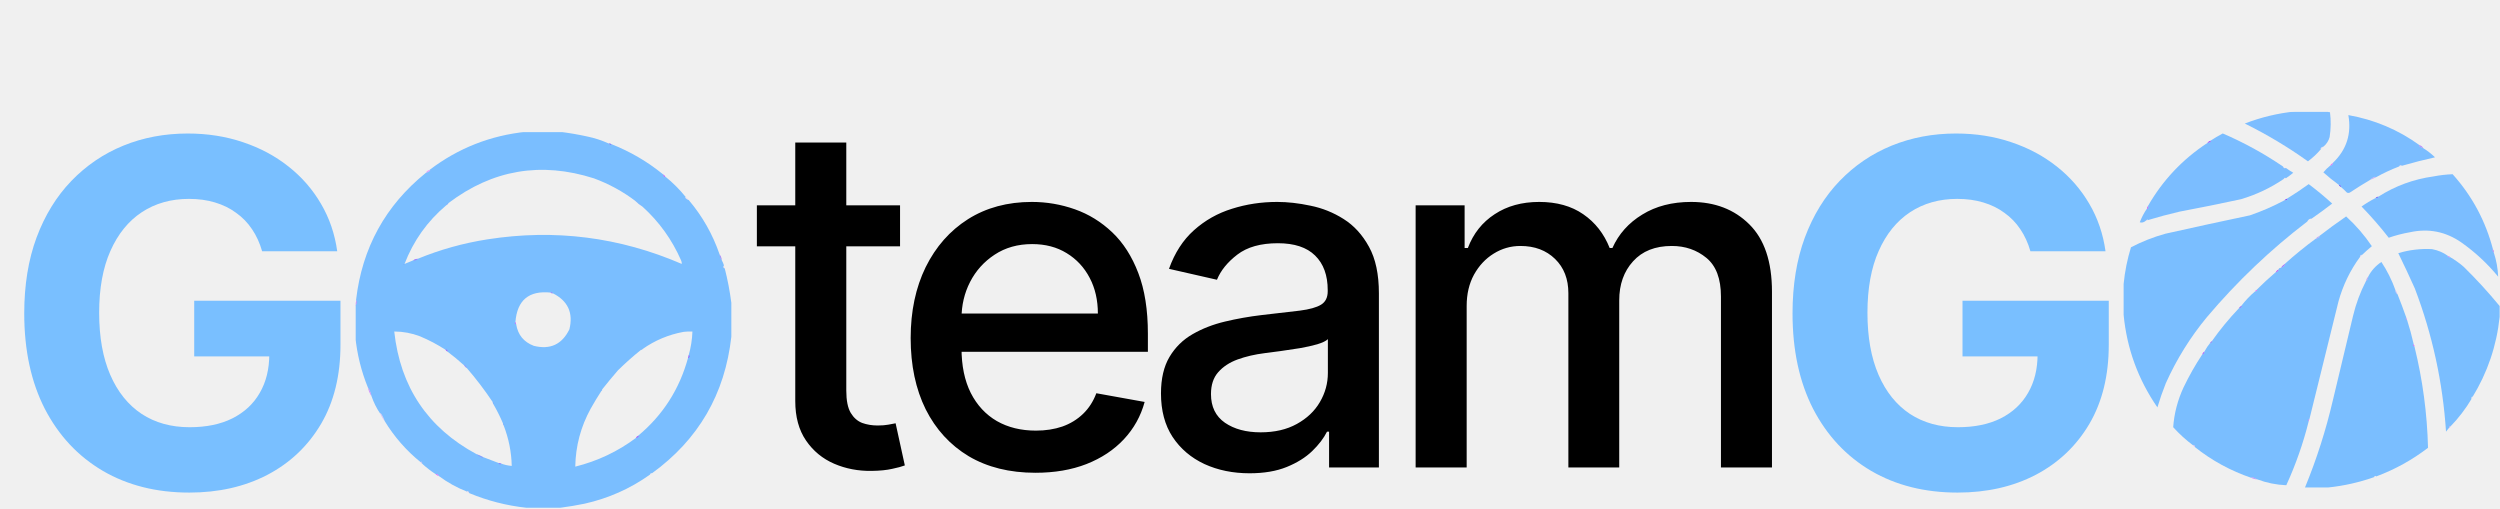
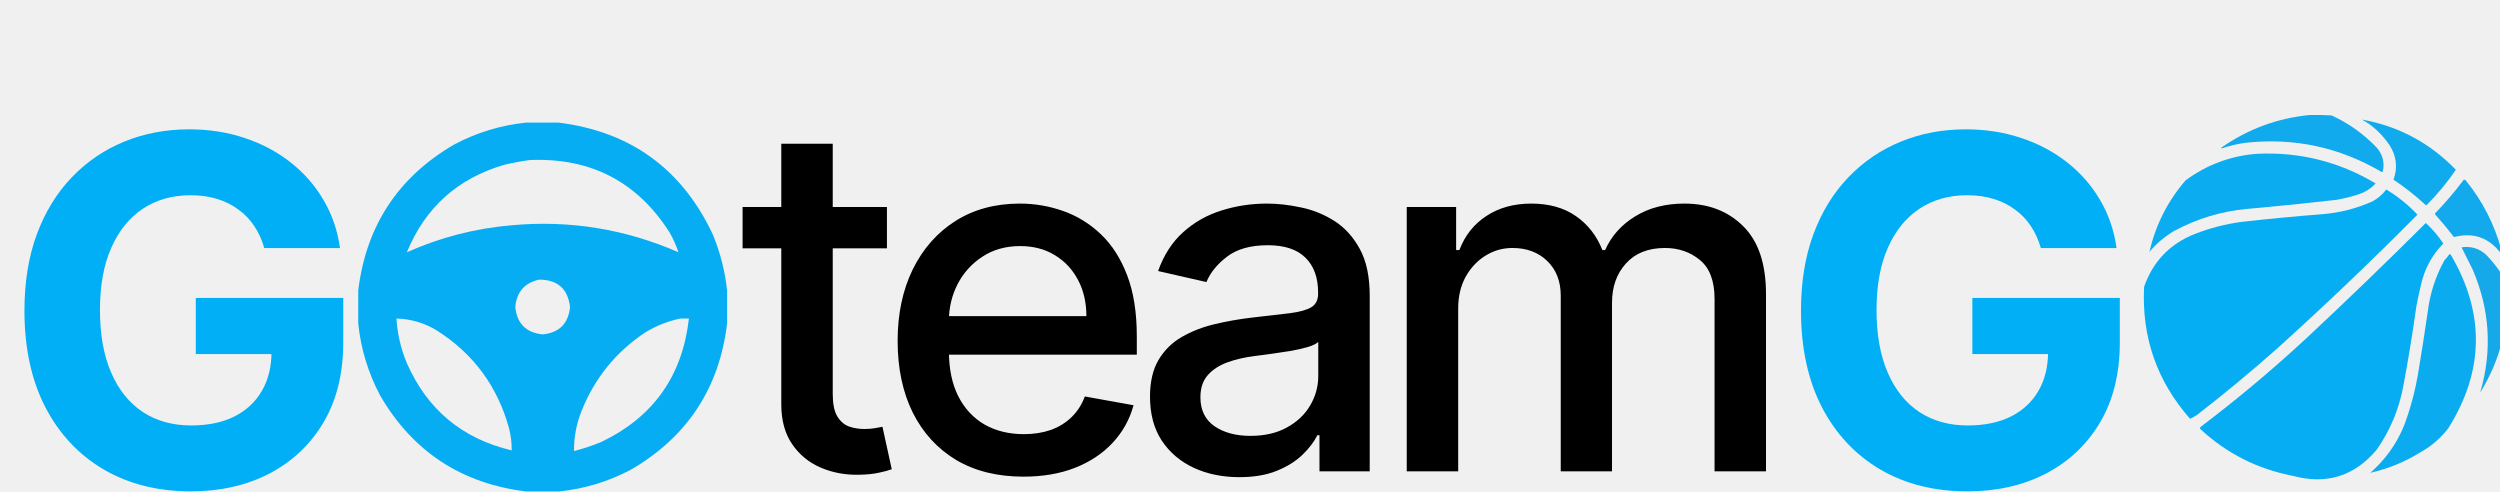
- <svg xmlns="http://www.w3.org/2000/svg" width="246" height="50" viewBox="0 0 246 50" fill="none">
-   <g clip-path="url(#clip0_327_195)">
-     <path fill-rule="evenodd" clip-rule="evenodd" d="M51.802 12.964C52.886 12.964 53.97 12.964 55.054 12.964C55.966 13.076 56.882 13.232 57.8 13.434C58.532 13.586 59.231 13.815 59.895 14.12C59.983 14.239 60.079 14.262 60.185 14.192C62.033 14.923 63.719 15.911 65.243 17.155C65.257 17.278 65.317 17.374 65.424 17.444C65.453 17.428 65.465 17.404 65.46 17.372C66.207 17.974 66.881 18.649 67.483 19.395C67.452 19.391 67.428 19.403 67.411 19.432C67.504 19.562 67.625 19.646 67.772 19.685C69.115 21.27 70.126 23.053 70.808 25.032C70.825 25.252 70.897 25.445 71.024 25.61C71.109 25.768 71.182 25.936 71.241 26.116C71.196 26.146 71.172 26.195 71.169 26.261C71.187 26.348 71.235 26.397 71.314 26.405C71.602 27.533 71.818 28.665 71.964 29.802C71.964 30.91 71.964 32.018 71.964 33.126C71.334 38.773 68.732 43.253 64.159 46.567C64.068 46.53 63.996 46.578 63.942 46.712C62.003 48.091 59.859 49.042 57.511 49.566C56.71 49.729 55.915 49.862 55.126 49.964C54.018 49.964 52.91 49.964 51.802 49.964C49.86 49.755 47.981 49.274 46.165 48.519C46.175 48.455 46.15 48.407 46.093 48.374C46.026 48.298 45.977 48.298 45.948 48.374C44.96 47.986 44.045 47.48 43.202 46.856C43.113 46.68 42.992 46.608 42.841 46.64C42.378 46.337 41.945 45.999 41.54 45.628C41.55 45.575 41.538 45.526 41.504 45.483C41.454 45.394 41.418 45.394 41.395 45.483C39.979 44.335 38.799 42.986 37.855 41.437C37.762 41.156 37.63 40.891 37.457 40.642C37.428 40.658 37.416 40.682 37.421 40.714C37.057 40.178 36.768 39.6 36.554 38.98C36.479 38.623 36.358 38.334 36.192 38.112C35.544 36.508 35.135 34.846 34.964 33.126C34.964 32.114 34.964 31.102 34.964 30.091C35.102 29.907 35.126 29.715 35.036 29.513C35.634 24.393 37.923 20.226 41.901 17.011C42.028 16.969 42.149 16.909 42.263 16.83C42.352 16.78 42.352 16.744 42.263 16.722C45.082 14.577 48.262 13.324 51.802 12.964ZM62.497 19.757C62.715 19.975 62.956 20.168 63.22 20.335C64.861 21.82 66.125 23.578 67.014 25.61C67.071 25.731 67.095 25.851 67.086 25.972C60.955 23.323 54.584 22.516 47.972 23.551C45.599 23.921 43.31 24.559 41.106 25.466C40.947 25.473 40.803 25.521 40.673 25.61C40.383 25.731 40.094 25.851 39.806 25.972C40.681 23.691 42.054 21.763 43.925 20.19C44.021 20.142 44.093 20.07 44.142 19.974C48.478 16.695 53.248 15.889 58.45 17.553C59.915 18.094 61.264 18.828 62.497 19.757ZM54.187 28.79C54.238 28.855 54.31 28.879 54.403 28.862C55.883 29.605 56.425 30.786 56.029 32.403C55.303 33.892 54.135 34.434 52.524 34.029C51.533 33.652 50.955 32.942 50.79 31.898C50.746 31.833 50.722 31.761 50.718 31.681C50.887 29.536 52.044 28.573 54.187 28.79ZM43.852 34.427C43.877 34.499 43.925 34.547 43.997 34.571C44.57 34.999 45.124 35.457 45.659 35.944C45.731 36.065 45.828 36.161 45.948 36.233C46.862 37.292 47.705 38.4 48.477 39.558C48.482 39.638 48.506 39.71 48.55 39.774C48.903 40.385 49.217 41.012 49.489 41.653C49.493 41.733 49.517 41.806 49.562 41.87C50.058 43.148 50.323 44.472 50.356 45.845C50.009 45.818 49.672 45.746 49.345 45.628C49.248 45.604 49.152 45.58 49.056 45.556C48.55 45.363 48.044 45.17 47.538 44.977C47.33 44.862 47.113 44.765 46.888 44.688C42.086 42.1 39.388 38.077 38.794 32.62C39.665 32.623 40.508 32.78 41.323 33.09C42.214 33.463 43.057 33.908 43.852 34.427ZM67.772 34.933C67.777 35.038 67.753 35.134 67.7 35.222C66.86 38.301 65.222 40.855 62.786 42.882C62.69 42.93 62.617 43.002 62.569 43.099C60.78 44.433 58.792 45.372 56.607 45.917C56.64 43.892 57.146 41.989 58.125 40.208C58.457 39.616 58.806 39.038 59.173 38.474C59.233 38.449 59.258 38.401 59.245 38.329C59.746 37.696 60.264 37.069 60.799 36.45C61.529 35.732 62.287 35.057 63.075 34.427C63.147 34.439 63.195 34.415 63.22 34.355C64.44 33.492 65.789 32.926 67.267 32.656C67.555 32.62 67.844 32.608 68.134 32.62C68.107 33.408 67.986 34.179 67.772 34.933Z" fill="#7ABEFF" />
-     <path opacity="0.976" fill-rule="evenodd" clip-rule="evenodd" d="M59.895 14.12C60.001 14.115 60.097 14.139 60.185 14.192C60.079 14.262 59.983 14.239 59.895 14.12Z" fill="#524CFE" />
-     <path opacity="0.741" fill-rule="evenodd" clip-rule="evenodd" d="M42.263 16.722C42.352 16.744 42.352 16.78 42.263 16.83C42.149 16.909 42.028 16.969 41.901 17.011C41.979 16.863 42.1 16.767 42.263 16.722Z" fill="#DB83FF" />
-     <path opacity="0.867" fill-rule="evenodd" clip-rule="evenodd" d="M65.243 17.155C65.34 17.203 65.412 17.276 65.46 17.372C65.465 17.404 65.453 17.428 65.424 17.444C65.317 17.374 65.257 17.278 65.243 17.155Z" fill="#AF4FFE" />
-     <path opacity="0.09" fill-rule="evenodd" clip-rule="evenodd" d="M67.483 19.395C67.604 19.468 67.7 19.564 67.772 19.685C67.625 19.646 67.504 19.562 67.411 19.432C67.428 19.403 67.452 19.391 67.483 19.395Z" fill="#9C4AFE" />
-     <path opacity="0.082" fill-rule="evenodd" clip-rule="evenodd" d="M63.22 20.335C62.956 20.168 62.715 19.975 62.497 19.757C62.492 19.725 62.504 19.701 62.533 19.685C62.824 19.892 63.053 20.109 63.22 20.335Z" fill="#B37AFF" />
-     <path opacity="0.114" fill-rule="evenodd" clip-rule="evenodd" d="M44.142 19.974C44.093 20.07 44.021 20.142 43.925 20.19C43.925 20.046 43.997 19.974 44.142 19.974Z" fill="#B63BFE" />
-     <path opacity="0.62" fill-rule="evenodd" clip-rule="evenodd" d="M70.808 25.032C70.935 25.198 71.008 25.39 71.024 25.61C70.897 25.445 70.825 25.252 70.808 25.032Z" fill="#7745FE" />
-     <path opacity="0.882" fill-rule="evenodd" clip-rule="evenodd" d="M41.106 25.466C40.975 25.606 40.831 25.654 40.673 25.61C40.803 25.521 40.947 25.473 41.106 25.466Z" fill="#B366FF" />
-     <path opacity="0.133" fill-rule="evenodd" clip-rule="evenodd" d="M39.806 25.972C39.796 26.104 39.747 26.128 39.661 26.044C39.694 25.986 39.742 25.962 39.806 25.972Z" fill="#724DFF" />
-     <path opacity="0.09" fill-rule="evenodd" clip-rule="evenodd" d="M71.241 26.116C71.236 26.222 71.26 26.318 71.314 26.405C71.235 26.397 71.187 26.348 71.169 26.261C71.172 26.195 71.196 26.146 71.241 26.116Z" fill="#914AFE" />
-     <path opacity="0.535" fill-rule="evenodd" clip-rule="evenodd" d="M54.403 28.862C54.31 28.879 54.238 28.855 54.187 28.79C54.182 28.758 54.194 28.734 54.223 28.718C54.295 28.759 54.355 28.807 54.403 28.862Z" fill="#DA49FE" />
-     <path opacity="0.929" fill-rule="evenodd" clip-rule="evenodd" d="M35.036 29.513C35.126 29.715 35.102 29.907 34.964 30.091C34.964 29.994 34.964 29.898 34.964 29.802C35.031 29.725 35.056 29.628 35.036 29.513Z" fill="#B665FF" />
-     <path opacity="0.882" fill-rule="evenodd" clip-rule="evenodd" d="M50.718 31.681C50.722 31.761 50.746 31.833 50.79 31.898C50.642 31.858 50.618 31.785 50.718 31.681Z" fill="#DB53FF" />
-     <path opacity="0.039" fill-rule="evenodd" clip-rule="evenodd" d="M63.22 34.355C63.195 34.415 63.147 34.439 63.075 34.427C63.044 34.431 63.019 34.419 63.003 34.391C63.069 34.364 63.129 34.328 63.184 34.282C63.212 34.299 63.224 34.323 63.22 34.355Z" fill="#D24AFE" />
-     <path opacity="0.725" fill-rule="evenodd" clip-rule="evenodd" d="M43.997 34.571C43.925 34.547 43.877 34.499 43.853 34.427C43.848 34.395 43.86 34.371 43.889 34.355C43.949 34.415 44.009 34.475 44.069 34.535C44.053 34.564 44.029 34.576 43.997 34.571Z" fill="#B848FE" />
-     <path opacity="0.992" fill-rule="evenodd" clip-rule="evenodd" d="M67.772 34.933C67.818 34.963 67.842 35.011 67.845 35.077C67.827 35.165 67.779 35.213 67.7 35.222C67.753 35.134 67.777 35.038 67.772 34.933Z" fill="#A236FE" />
-     <path opacity="0.388" fill-rule="evenodd" clip-rule="evenodd" d="M45.948 36.233C45.828 36.161 45.731 36.065 45.659 35.944C45.654 35.913 45.666 35.889 45.695 35.872C45.825 35.965 45.91 36.086 45.948 36.233Z" fill="#B66CFF" />
-     <path opacity="0.773" fill-rule="evenodd" clip-rule="evenodd" d="M36.554 38.98C36.378 38.718 36.258 38.429 36.192 38.112C36.358 38.334 36.479 38.623 36.554 38.98Z" fill="#C778FF" />
-     <path opacity="0.039" fill-rule="evenodd" clip-rule="evenodd" d="M59.245 38.329C59.258 38.401 59.233 38.449 59.173 38.474C59.141 38.478 59.117 38.466 59.101 38.438C59.146 38.383 59.182 38.323 59.209 38.257C59.238 38.273 59.25 38.297 59.245 38.329Z" fill="#DF52FF" />
-     <path opacity="0.137" fill-rule="evenodd" clip-rule="evenodd" d="M48.477 39.558C48.614 39.61 48.638 39.682 48.55 39.774C48.506 39.71 48.482 39.638 48.477 39.558Z" fill="#893BFF" />
-     <path opacity="0.388" fill-rule="evenodd" clip-rule="evenodd" d="M37.855 41.437C37.674 41.22 37.529 40.979 37.421 40.714C37.416 40.682 37.428 40.658 37.457 40.642C37.63 40.891 37.763 41.156 37.855 41.437Z" fill="#AF89FF" />
-     <path opacity="0.137" fill-rule="evenodd" clip-rule="evenodd" d="M49.489 41.653C49.625 41.705 49.649 41.778 49.562 41.87C49.517 41.806 49.493 41.733 49.489 41.653Z" fill="#8234FE" />
-     <path opacity="0.824" fill-rule="evenodd" clip-rule="evenodd" d="M62.786 42.882C62.818 42.877 62.842 42.889 62.858 42.918C62.788 43.025 62.692 43.085 62.569 43.099C62.617 43.002 62.69 42.93 62.786 42.882Z" fill="#C341FE" />
-     <path opacity="0.467" fill-rule="evenodd" clip-rule="evenodd" d="M46.888 44.688C47.113 44.765 47.33 44.862 47.538 44.977C47.534 45.017 47.51 45.041 47.466 45.05C47.244 44.964 47.051 44.843 46.888 44.688Z" fill="#9773FF" />
-     <path opacity="0.259" fill-rule="evenodd" clip-rule="evenodd" d="M41.54 45.628C41.468 45.604 41.42 45.556 41.395 45.483C41.418 45.394 41.454 45.394 41.504 45.483C41.538 45.526 41.55 45.575 41.54 45.628Z" fill="#643AFF" />
-     <path opacity="0.792" fill-rule="evenodd" clip-rule="evenodd" d="M49.056 45.556C49.152 45.58 49.248 45.604 49.345 45.628C49.227 45.726 49.131 45.702 49.056 45.556Z" fill="#964EFF" />
-     <path opacity="0.996" fill-rule="evenodd" clip-rule="evenodd" d="M43.202 46.856C43.062 46.812 42.942 46.74 42.841 46.64C42.992 46.608 43.113 46.68 43.202 46.856Z" fill="#D269FF" />
-     <path opacity="0.043" fill-rule="evenodd" clip-rule="evenodd" d="M64.159 46.567C64.125 46.669 64.053 46.717 63.942 46.712C63.996 46.578 64.068 46.53 64.159 46.567Z" fill="#7643FF" />
-     <path opacity="0.133" fill-rule="evenodd" clip-rule="evenodd" d="M46.165 48.519C46.078 48.487 46.005 48.439 45.948 48.374C45.977 48.298 46.026 48.298 46.093 48.374C46.15 48.407 46.175 48.455 46.165 48.519Z" fill="#9542FE" />
-   </g>
-   <path d="M25.794 24.725C25.559 23.908 25.229 23.186 24.803 22.559C24.378 21.921 23.857 21.383 23.241 20.947C22.637 20.499 21.943 20.157 21.159 19.922C20.387 19.687 19.53 19.57 18.59 19.57C16.832 19.57 15.287 20.006 13.955 20.879C12.634 21.753 11.604 23.023 10.865 24.691C10.126 26.348 9.757 28.375 9.757 30.77C9.757 33.166 10.12 35.204 10.848 36.883C11.576 38.562 12.606 39.844 13.938 40.729C15.27 41.602 16.843 42.038 18.657 42.038C20.303 42.038 21.708 41.747 22.872 41.165C24.047 40.572 24.943 39.738 25.559 38.663C26.186 37.588 26.499 36.318 26.499 34.851L27.977 35.069H19.11V29.595H33.502V33.928C33.502 36.95 32.864 39.548 31.587 41.719C30.311 43.88 28.554 45.548 26.314 46.724C24.076 47.888 21.512 48.47 18.623 48.47C15.399 48.47 12.567 47.759 10.126 46.337C7.686 44.904 5.782 42.873 4.417 40.242C3.062 37.6 2.385 34.465 2.385 30.838C2.385 28.05 2.788 25.565 3.594 23.382C4.411 21.187 5.553 19.329 7.019 17.806C8.486 16.284 10.193 15.125 12.141 14.33C14.089 13.535 16.2 13.138 18.472 13.138C20.42 13.138 22.234 13.423 23.913 13.994C25.592 14.554 27.081 15.349 28.38 16.379C29.69 17.409 30.759 18.635 31.587 20.057C32.416 21.467 32.948 23.023 33.183 24.725H25.794Z" fill="#79BFFF" />
-   <path d="M199.794 24.725C199.559 23.908 199.229 23.186 198.803 22.559C198.378 21.921 197.857 21.383 197.241 20.947C196.637 20.499 195.943 20.157 195.159 19.922C194.387 19.687 193.53 19.57 192.59 19.57C190.832 19.57 189.287 20.006 187.955 20.879C186.634 21.753 185.604 23.023 184.865 24.691C184.126 26.348 183.757 28.375 183.757 30.77C183.757 33.166 184.121 35.204 184.848 36.883C185.576 38.562 186.606 39.844 187.938 40.729C189.27 41.602 190.843 42.038 192.657 42.038C194.303 42.038 195.708 41.747 196.872 41.165C198.047 40.572 198.943 39.738 199.559 38.663C200.186 37.588 200.499 36.318 200.499 34.851L201.977 35.069H193.11V29.595H207.502V33.928C207.502 36.95 206.864 39.548 205.588 41.719C204.311 43.88 202.554 45.548 200.315 46.724C198.075 47.888 195.512 48.47 192.623 48.47C189.399 48.47 186.567 47.759 184.126 46.337C181.686 44.904 179.782 42.873 178.417 40.242C177.062 37.6 176.385 34.465 176.385 30.838C176.385 28.05 176.788 25.565 177.594 23.382C178.411 21.187 179.553 19.329 181.019 17.806C182.486 16.284 184.193 15.125 186.141 14.33C188.089 13.535 190.2 13.138 192.472 13.138C194.42 13.138 196.234 13.423 197.913 13.994C199.592 14.554 201.081 15.349 202.38 16.379C203.69 17.409 204.759 18.635 205.588 20.057C206.416 21.467 206.948 23.023 207.183 24.725H199.794Z" fill="#79BFFF" />
-   <path d="M88.565 20.206V24.236H74.476V20.206H88.565ZM78.254 14.026H83.275V38.426C83.275 39.4 83.421 40.134 83.712 40.626C84.003 41.108 84.378 41.438 84.837 41.617C85.307 41.785 85.816 41.869 86.365 41.869C86.768 41.869 87.121 41.841 87.423 41.785C87.725 41.729 87.96 41.684 88.128 41.651L89.035 45.798C88.744 45.91 88.33 46.022 87.792 46.134C87.255 46.258 86.583 46.325 85.777 46.336C84.456 46.358 83.225 46.123 82.083 45.631C80.941 45.138 80.017 44.377 79.312 43.347C78.607 42.317 78.254 41.024 78.254 39.468V14.026ZM101.885 46.521C99.344 46.521 97.155 45.978 95.319 44.892C93.494 43.794 92.084 42.255 91.087 40.274C90.102 38.281 89.609 35.947 89.609 33.271C89.609 30.629 90.102 28.3 91.087 26.285C92.084 24.27 93.472 22.697 95.252 21.566C97.043 20.436 99.137 19.87 101.533 19.87C102.988 19.87 104.398 20.111 105.764 20.592C107.13 21.074 108.356 21.829 109.442 22.859C110.528 23.889 111.384 25.227 112.011 26.873C112.638 28.507 112.952 30.494 112.952 32.834V34.614H92.448V30.853H108.031C108.031 29.532 107.763 28.362 107.225 27.343C106.688 26.313 105.932 25.501 104.958 24.908C103.995 24.315 102.865 24.018 101.566 24.018C100.155 24.018 98.924 24.365 97.872 25.059C96.831 25.742 96.024 26.638 95.454 27.746C94.894 28.843 94.614 30.035 94.614 31.323V34.262C94.614 35.986 94.916 37.452 95.521 38.661C96.136 39.871 96.993 40.794 98.09 41.432C99.187 42.059 100.469 42.373 101.936 42.373C102.887 42.373 103.755 42.238 104.538 41.97C105.322 41.69 105.999 41.276 106.57 40.727C107.141 40.178 107.578 39.501 107.88 38.695L112.633 39.551C112.252 40.951 111.569 42.177 110.584 43.229C109.61 44.27 108.384 45.082 106.906 45.664C105.44 46.235 103.766 46.521 101.885 46.521ZM122.955 46.571C121.321 46.571 119.843 46.269 118.522 45.664C117.201 45.048 116.154 44.158 115.382 42.994C114.621 41.83 114.24 40.402 114.24 38.712C114.24 37.257 114.52 36.059 115.08 35.118C115.639 34.178 116.395 33.433 117.347 32.885C118.298 32.336 119.362 31.922 120.537 31.642C121.713 31.362 122.911 31.149 124.131 31.004C125.676 30.825 126.93 30.679 127.893 30.567C128.855 30.444 129.555 30.248 129.992 29.98C130.428 29.711 130.647 29.274 130.647 28.67V28.552C130.647 27.086 130.232 25.949 129.404 25.143C128.587 24.337 127.366 23.934 125.743 23.934C124.053 23.934 122.72 24.309 121.746 25.059C120.784 25.798 120.117 26.621 119.748 27.528L115.029 26.453C115.589 24.886 116.406 23.621 117.481 22.658C118.567 21.684 119.815 20.979 121.226 20.542C122.636 20.094 124.12 19.87 125.676 19.87C126.706 19.87 127.797 19.993 128.95 20.24C130.115 20.475 131.201 20.911 132.208 21.549C133.227 22.188 134.061 23.1 134.71 24.287C135.36 25.462 135.684 26.99 135.684 28.871V46H130.781V42.474H130.579C130.255 43.123 129.768 43.761 129.118 44.388C128.469 45.015 127.635 45.535 126.616 45.95C125.597 46.364 124.377 46.571 122.955 46.571ZM124.047 42.541C125.435 42.541 126.622 42.266 127.607 41.718C128.603 41.169 129.359 40.453 129.874 39.568C130.4 38.673 130.663 37.715 130.663 36.697V33.372C130.484 33.551 130.137 33.719 129.622 33.876C129.118 34.021 128.542 34.15 127.893 34.262C127.243 34.362 126.611 34.458 125.995 34.547C125.379 34.626 124.864 34.693 124.45 34.749C123.476 34.872 122.586 35.079 121.78 35.37C120.985 35.661 120.347 36.081 119.866 36.63C119.395 37.167 119.16 37.883 119.16 38.779C119.16 40.022 119.619 40.962 120.537 41.6C121.455 42.227 122.625 42.541 124.047 42.541ZM139.298 46V20.206H144.118V24.404H144.437C144.974 22.983 145.853 21.874 147.074 21.079C148.294 20.273 149.755 19.87 151.457 19.87C153.181 19.87 154.625 20.273 155.789 21.079C156.965 21.885 157.832 22.994 158.392 24.404H158.661C159.276 23.027 160.256 21.93 161.599 21.113C162.943 20.284 164.544 19.87 166.402 19.87C168.742 19.87 170.651 20.604 172.129 22.07C173.618 23.537 174.362 25.748 174.362 28.703V46H169.341V29.174C169.341 27.427 168.865 26.162 167.914 25.378C166.962 24.595 165.826 24.203 164.505 24.203C162.87 24.203 161.599 24.707 160.693 25.714C159.786 26.71 159.332 27.992 159.332 29.56V46H154.328V28.854C154.328 27.455 153.892 26.33 153.018 25.479C152.145 24.628 151.009 24.203 149.609 24.203C148.658 24.203 147.779 24.455 146.973 24.959C146.178 25.451 145.534 26.14 145.042 27.024C144.56 27.908 144.32 28.933 144.32 30.097V46H139.298Z" fill="black" />
-   <g clip-path="url(#clip1_327_195)">
-     <path opacity="0.999" fill-rule="evenodd" clip-rule="evenodd" d="M225.874 10.964C226.934 10.964 227.994 10.964 229.054 10.964C229.105 11.029 229.177 11.053 229.271 11.036C229.375 11.857 229.363 12.675 229.234 13.493C229.127 13.876 228.922 14.189 228.62 14.433C228.498 14.446 228.401 14.506 228.331 14.613C228.348 14.642 228.372 14.654 228.403 14.649C228.017 15.108 227.583 15.518 227.103 15.878C225.139 14.474 223.067 13.233 220.888 12.156C222.504 11.532 224.166 11.135 225.874 10.964Z" fill="#7CBDFF" />
-     <path opacity="0.999" fill-rule="evenodd" clip-rule="evenodd" d="M238.087 14.288C237.997 14.31 237.997 14.347 238.087 14.396C238.201 14.476 238.321 14.536 238.448 14.577C238.862 14.833 239.247 15.134 239.604 15.48C238.514 15.723 237.43 16 236.353 16.311C236.235 16.214 236.138 16.238 236.063 16.384C235.266 16.69 234.495 17.051 233.751 17.468C233.747 17.428 233.723 17.404 233.679 17.395C233.504 17.458 233.36 17.554 233.245 17.685C232.564 18.087 231.889 18.509 231.222 18.949C231.125 18.997 231.029 18.997 230.933 18.949C230.747 18.752 230.555 18.571 230.354 18.407C230.354 18.263 230.282 18.19 230.138 18.19C229.611 17.808 229.105 17.398 228.62 16.962C228.814 16.72 229.031 16.503 229.271 16.311C229.439 16.287 229.536 16.191 229.56 16.023C230.899 14.741 231.405 13.175 231.077 11.325C233.65 11.781 235.986 12.769 238.087 14.288Z" fill="#7BBDFF" />
-     <path opacity="0.999" fill-rule="evenodd" clip-rule="evenodd" d="M224.646 16.384C224.709 16.55 224.805 16.599 224.935 16.528C225.164 16.697 225.405 16.854 225.657 16.998C225.425 17.194 225.184 17.375 224.935 17.54C224.842 17.452 224.77 17.476 224.718 17.612C223.43 18.485 222.033 19.147 220.526 19.6C218.509 20.037 216.485 20.446 214.456 20.828C213.409 21.072 212.374 21.349 211.349 21.659C211.353 21.628 211.341 21.603 211.312 21.587C211.241 21.628 211.18 21.676 211.132 21.731C210.961 21.885 210.768 21.933 210.554 21.876C210.741 21.382 210.982 20.924 211.276 20.503C211.272 20.535 211.284 20.559 211.312 20.575C211.406 20.471 211.418 20.374 211.349 20.286C212.803 17.748 214.754 15.677 217.202 14.071C217.305 14.056 217.401 14.02 217.491 13.963C217.581 13.913 217.581 13.877 217.491 13.854C217.884 13.597 218.294 13.356 218.72 13.132C220.811 14.032 222.786 15.116 224.646 16.384Z" fill="#7BBDFF" />
-     <path opacity="0.992" fill-rule="evenodd" clip-rule="evenodd" d="M217.491 13.854C217.581 13.877 217.581 13.913 217.491 13.963C217.401 14.02 217.305 14.056 217.202 14.071C217.27 13.965 217.366 13.893 217.491 13.854Z" fill="#9B4EFF" />
-     <path opacity="0.804" fill-rule="evenodd" clip-rule="evenodd" d="M238.087 14.288C238.25 14.333 238.37 14.43 238.448 14.577C238.321 14.536 238.201 14.476 238.087 14.396C237.997 14.347 237.997 14.31 238.087 14.288Z" fill="#A271FF" />
-     <path opacity="0.086" fill-rule="evenodd" clip-rule="evenodd" d="M228.62 14.433C228.572 14.529 228.5 14.601 228.403 14.649C228.372 14.654 228.348 14.642 228.331 14.613C228.401 14.506 228.498 14.446 228.62 14.433Z" fill="#694AFE" />
-     <path opacity="0.741" fill-rule="evenodd" clip-rule="evenodd" d="M229.56 16.023C229.536 16.191 229.439 16.287 229.271 16.311C229.343 16.191 229.439 16.095 229.56 16.023Z" fill="#DF49FE" />
-     <path opacity="0.086" fill-rule="evenodd" clip-rule="evenodd" d="M236.353 16.311C236.256 16.336 236.16 16.36 236.063 16.384C236.138 16.238 236.235 16.214 236.353 16.311Z" fill="#5A49FE" />
-     <path opacity="0.043" fill-rule="evenodd" clip-rule="evenodd" d="M224.646 16.384C224.758 16.401 224.855 16.449 224.935 16.528C224.805 16.599 224.709 16.55 224.646 16.384Z" fill="#8E41FF" />
-     <path opacity="0.999" fill-rule="evenodd" clip-rule="evenodd" d="M245.313 24.55C245.282 24.545 245.258 24.557 245.241 24.586C245.273 24.732 245.321 24.816 245.386 24.839C245.643 25.619 245.788 26.414 245.819 27.224C244.762 25.937 243.557 24.817 242.206 23.863C240.665 22.791 238.979 22.454 237.147 22.852C236.434 22.976 235.736 23.156 235.052 23.394C234.222 22.328 233.33 21.305 232.378 20.322C232.814 20.008 233.271 19.731 233.751 19.491C233.887 19.511 233.983 19.463 234.04 19.347C235.693 18.293 237.5 17.631 239.46 17.359C240.084 17.239 240.71 17.167 241.339 17.143C243.257 19.28 244.582 21.749 245.313 24.55Z" fill="#7BBDFF" />
-     <path opacity="0.467" fill-rule="evenodd" clip-rule="evenodd" d="M233.751 17.468C233.591 17.56 233.422 17.632 233.245 17.685C233.36 17.554 233.504 17.458 233.679 17.395C233.723 17.404 233.747 17.428 233.751 17.468Z" fill="#9470FF" />
-     <path opacity="0.086" fill-rule="evenodd" clip-rule="evenodd" d="M224.935 17.54C224.87 17.584 224.798 17.608 224.718 17.612C224.77 17.476 224.842 17.452 224.935 17.54Z" fill="#8A4BFE" />
-     <path fill-rule="evenodd" clip-rule="evenodd" d="M227.464 21.515C227.279 21.499 227.135 21.596 227.03 21.804C223.413 24.565 220.125 27.697 217.166 31.198C215.529 33.176 214.18 35.344 213.119 37.702C212.806 38.485 212.529 39.28 212.288 40.087C210.393 37.339 209.285 34.304 208.964 30.981C208.964 29.97 208.964 28.958 208.964 27.946C209.083 26.727 209.323 25.522 209.687 24.333C210.771 23.767 211.903 23.321 213.083 22.996C215.849 22.375 218.619 21.773 221.394 21.189C222.569 20.786 223.701 20.292 224.79 19.708C224.866 19.719 224.938 19.707 225.007 19.672C225.096 19.622 225.096 19.586 225.007 19.564C225.746 19.114 226.469 18.633 227.175 18.118C227.977 18.716 228.748 19.354 229.487 20.033C228.824 20.545 228.149 21.039 227.464 21.515Z" fill="#7ABEFF" />
-     <path opacity="0.945" fill-rule="evenodd" clip-rule="evenodd" d="M230.138 18.19C230.282 18.19 230.354 18.263 230.354 18.407C230.258 18.359 230.186 18.287 230.138 18.19Z" fill="#523FFE" />
-     <path opacity="0.945" fill-rule="evenodd" clip-rule="evenodd" d="M234.04 19.347C233.983 19.463 233.887 19.511 233.751 19.491C233.824 19.406 233.921 19.358 234.04 19.347Z" fill="#5F4EFF" />
-     <path opacity="0.992" fill-rule="evenodd" clip-rule="evenodd" d="M225.007 19.564C225.096 19.586 225.096 19.622 225.007 19.672C224.938 19.707 224.866 19.719 224.79 19.708C224.847 19.643 224.919 19.595 225.007 19.564Z" fill="#7748FE" />
-     <path opacity="0.882" fill-rule="evenodd" clip-rule="evenodd" d="M211.349 20.286C211.418 20.374 211.406 20.471 211.313 20.575C211.284 20.559 211.272 20.535 211.276 20.503C211.281 20.423 211.305 20.351 211.349 20.286Z" fill="#B843FF" />
-     <path fill-rule="evenodd" clip-rule="evenodd" d="M232.378 25.128C232.383 25.096 232.371 25.072 232.342 25.056C232.267 25.109 232.231 25.182 232.233 25.273C231.255 26.6 230.545 28.07 230.102 29.681C229.15 33.536 228.198 37.39 227.247 41.243C227.099 41.283 227.075 41.355 227.175 41.46C226.634 43.624 225.899 45.72 224.971 47.747C223.99 47.708 223.038 47.515 222.116 47.169C221.961 47.084 221.792 47.012 221.61 46.952C221.566 46.961 221.542 46.985 221.538 47.024C219.497 46.33 217.643 45.318 215.974 43.989C215.983 43.936 215.971 43.888 215.938 43.845C215.888 43.755 215.852 43.755 215.829 43.845C215.114 43.311 214.452 42.709 213.842 42.038C213.941 40.68 214.278 39.379 214.854 38.136C215.397 37 216.011 35.916 216.696 34.884C216.837 34.845 216.909 34.749 216.913 34.595C217.078 34.286 217.271 33.997 217.491 33.727C217.487 33.759 217.499 33.783 217.527 33.8C217.588 33.74 217.648 33.679 217.708 33.619C217.692 33.59 217.667 33.578 217.636 33.583C218.446 32.436 219.337 31.352 220.31 30.331C220.432 30.318 220.528 30.257 220.599 30.15C220.582 30.122 220.558 30.11 220.526 30.114C220.933 29.587 221.391 29.105 221.899 28.669C221.953 28.678 222.001 28.666 222.044 28.633C222.133 28.583 222.133 28.547 222.044 28.524C222.647 27.922 223.273 27.344 223.923 26.79C224.091 26.766 224.188 26.67 224.212 26.501C224.246 26.399 224.318 26.351 224.429 26.356C224.601 26.293 224.746 26.185 224.862 26.031C224.846 26.002 224.822 25.99 224.79 25.995C225.783 25.101 226.819 24.258 227.897 23.466C227.893 23.497 227.905 23.522 227.934 23.538C227.999 23.451 228.083 23.391 228.187 23.357C228.276 23.308 228.276 23.271 228.187 23.249C229.055 22.575 229.946 21.924 230.86 21.298C231.823 22.176 232.666 23.151 233.39 24.225C233.04 24.514 232.703 24.815 232.378 25.128Z" fill="#7ABEFF" />
-     <path opacity="0.086" fill-rule="evenodd" clip-rule="evenodd" d="M211.349 21.659C211.297 21.724 211.225 21.749 211.132 21.731C211.18 21.676 211.241 21.628 211.312 21.587C211.341 21.603 211.353 21.628 211.349 21.659Z" fill="#6247FE" />
-     <path opacity="0.035" fill-rule="evenodd" clip-rule="evenodd" d="M227.464 21.515C227.339 21.639 227.195 21.735 227.03 21.804C227.135 21.596 227.279 21.499 227.464 21.515Z" fill="#AF51FF" />
-     <path opacity="0.553" fill-rule="evenodd" clip-rule="evenodd" d="M228.187 23.249C228.276 23.271 228.276 23.308 228.187 23.357C228.083 23.391 227.999 23.451 227.934 23.538C227.905 23.522 227.893 23.497 227.897 23.466C227.965 23.359 228.062 23.287 228.187 23.249Z" fill="#9270FE" />
-     <path fill-rule="evenodd" clip-rule="evenodd" d="M240.905 25.2C240.874 25.195 240.849 25.207 240.833 25.236C240.899 25.263 240.959 25.299 241.014 25.345C241.043 25.328 241.055 25.304 241.05 25.273C241.536 25.554 241.994 25.879 242.423 26.248C243.68 27.48 244.861 28.769 245.964 30.114C245.964 30.476 245.964 30.837 245.964 31.198C245.664 34.026 244.772 36.652 243.29 39.075C243.295 39.044 243.283 39.019 243.254 39.003C243.227 39.069 243.191 39.129 243.146 39.184C243.162 39.212 243.186 39.224 243.218 39.22C242.628 40.219 241.929 41.134 241.122 41.966C241.127 41.934 241.115 41.91 241.086 41.894C241.011 41.947 240.975 42.02 240.978 42.11C240.883 42.229 240.787 42.35 240.688 42.472C240.37 37.617 239.347 32.92 237.617 28.38C237.093 27.21 236.551 26.054 235.991 24.911C237.076 24.586 238.184 24.453 239.315 24.514C239.905 24.625 240.435 24.854 240.905 25.2Z" fill="#7ABEFF" />
-     <path opacity="0.541" fill-rule="evenodd" clip-rule="evenodd" d="M245.313 24.55C245.381 24.627 245.405 24.723 245.386 24.839C245.321 24.816 245.273 24.732 245.241 24.586C245.258 24.557 245.282 24.545 245.313 24.55Z" fill="#7E30FE" />
-     <path opacity="0.137" fill-rule="evenodd" clip-rule="evenodd" d="M232.378 25.128C232.354 25.2 232.306 25.248 232.233 25.273C232.231 25.182 232.267 25.109 232.342 25.056C232.371 25.072 232.383 25.096 232.378 25.128Z" fill="#9E4EFF" />
-     <path opacity="0.635" fill-rule="evenodd" clip-rule="evenodd" d="M240.905 25.2C240.977 25.188 241.025 25.212 241.05 25.273C241.055 25.304 241.043 25.328 241.014 25.345C240.959 25.299 240.899 25.263 240.833 25.236C240.849 25.207 240.874 25.195 240.905 25.2Z" fill="#BE52FE" />
-     <path fill-rule="evenodd" clip-rule="evenodd" d="M235.702 28.524C235.694 28.721 235.766 28.865 235.919 28.958C236.222 29.723 236.511 30.494 236.786 31.27C236.686 31.375 236.71 31.447 236.858 31.487C237.109 32.273 237.326 33.068 237.509 33.872C237.421 33.965 237.445 34.037 237.581 34.089C238.388 37.366 238.834 40.69 238.918 44.062C237.366 45.253 235.668 46.193 233.823 46.88C233.731 46.792 233.659 46.816 233.606 46.952C232.145 47.466 230.652 47.803 229.126 47.964C228.355 47.964 227.584 47.964 226.813 47.964C227.96 45.176 228.875 42.309 229.56 39.364C230.227 36.595 230.889 33.825 231.547 31.054C231.835 29.863 232.257 28.731 232.812 27.657C232.959 27.555 233.031 27.411 233.028 27.224C233.333 26.63 233.766 26.148 234.329 25.778C234.897 26.637 235.354 27.553 235.702 28.524Z" fill="#7ABEFF" />
-     <path opacity="0.98" fill-rule="evenodd" clip-rule="evenodd" d="M224.79 25.995C224.822 25.99 224.846 26.002 224.862 26.031C224.746 26.185 224.601 26.293 224.429 26.357C224.525 26.212 224.646 26.091 224.79 25.995Z" fill="#A26EFF" />
-     <path opacity="0.914" fill-rule="evenodd" clip-rule="evenodd" d="M224.212 26.501C224.188 26.67 224.091 26.766 223.923 26.79C223.995 26.67 224.091 26.573 224.212 26.501Z" fill="#B13CFE" />
-     <path opacity="0.635" fill-rule="evenodd" clip-rule="evenodd" d="M233.028 27.224C233.031 27.411 232.959 27.555 232.812 27.657C232.847 27.49 232.919 27.345 233.028 27.224Z" fill="#9372FF" />
-     <path opacity="0.741" fill-rule="evenodd" clip-rule="evenodd" d="M222.044 28.524C222.133 28.547 222.133 28.583 222.044 28.633C222.001 28.666 221.953 28.678 221.899 28.669C221.923 28.597 221.972 28.549 222.044 28.524Z" fill="#D54AFE" />
-     <path opacity="0.306" fill-rule="evenodd" clip-rule="evenodd" d="M235.702 28.524C235.801 28.651 235.873 28.795 235.919 28.958C235.766 28.865 235.694 28.721 235.702 28.524Z" fill="#966DFF" />
-     <path opacity="0.851" fill-rule="evenodd" clip-rule="evenodd" d="M220.526 30.114C220.558 30.11 220.582 30.122 220.599 30.15C220.528 30.257 220.432 30.318 220.31 30.331C220.358 30.235 220.43 30.163 220.526 30.114Z" fill="#734FFE" />
-     <path opacity="0.678" fill-rule="evenodd" clip-rule="evenodd" d="M236.786 31.27C236.79 31.351 236.814 31.423 236.858 31.487C236.71 31.447 236.686 31.375 236.786 31.27Z" fill="#8E4EFE" />
-     <path opacity="0.729" fill-rule="evenodd" clip-rule="evenodd" d="M217.636 33.583C217.667 33.578 217.692 33.59 217.708 33.619C217.648 33.679 217.588 33.74 217.527 33.8C217.499 33.783 217.487 33.759 217.491 33.728C217.515 33.655 217.563 33.607 217.636 33.583Z" fill="#5A4BFE" />
-     <path opacity="0.98" fill-rule="evenodd" clip-rule="evenodd" d="M237.509 33.872C237.553 33.937 237.577 34.009 237.581 34.089C237.445 34.037 237.421 33.965 237.509 33.872Z" fill="#CA53FF" />
-     <path opacity="0.851" fill-rule="evenodd" clip-rule="evenodd" d="M216.913 34.595C216.909 34.749 216.837 34.845 216.696 34.884C216.734 34.759 216.807 34.662 216.913 34.595Z" fill="#9B3FFF" />
-     <path opacity="0.043" fill-rule="evenodd" clip-rule="evenodd" d="M243.29 39.075C243.302 39.147 243.278 39.195 243.218 39.22C243.186 39.224 243.162 39.212 243.146 39.184C243.191 39.129 243.227 39.069 243.254 39.003C243.283 39.019 243.295 39.044 243.29 39.075Z" fill="#4C3CFE" />
-     <path opacity="0.808" fill-rule="evenodd" clip-rule="evenodd" d="M227.247 41.243C227.203 41.308 227.179 41.38 227.175 41.46C227.075 41.355 227.099 41.283 227.247 41.243Z" fill="#AD4EFE" />
-     <path opacity="0.325" fill-rule="evenodd" clip-rule="evenodd" d="M241.122 41.966C241.098 42.038 241.05 42.086 240.978 42.11C240.975 42.02 241.011 41.947 241.086 41.894C241.115 41.91 241.127 41.934 241.122 41.966Z" fill="#5F37FE" />
-     <path opacity="0.239" fill-rule="evenodd" clip-rule="evenodd" d="M215.974 43.989C215.901 43.965 215.853 43.917 215.829 43.845C215.852 43.755 215.888 43.755 215.938 43.845C215.971 43.888 215.983 43.936 215.974 43.989Z" fill="#C33FFE" />
-     <path opacity="0.043" fill-rule="evenodd" clip-rule="evenodd" d="M233.823 46.88C233.759 46.924 233.687 46.948 233.606 46.952C233.659 46.816 233.731 46.792 233.823 46.88Z" fill="#9143FE" />
-     <path opacity="0.62" fill-rule="evenodd" clip-rule="evenodd" d="M221.538 47.024C221.542 46.985 221.566 46.961 221.61 46.952C221.792 47.012 221.961 47.084 222.116 47.169C221.911 47.165 221.718 47.117 221.538 47.024Z" fill="#AB62FF" />
+ <svg xmlns="http://www.w3.org/2000/svg" width="244" height="48" viewBox="0 0 244 48" fill="none">
+   <g clip-path="url(#clip0_414_122)">
+     <path d="M25.794 24.21C25.559 23.393 25.229 22.671 24.803 22.044C24.378 21.406 23.857 20.869 23.241 20.432C22.637 19.984 21.943 19.643 21.159 19.407C20.387 19.172 19.53 19.055 18.59 19.055C16.832 19.055 15.287 19.491 13.955 20.365C12.634 21.238 11.604 22.509 10.865 24.177C10.126 25.834 9.757 27.86 9.757 30.256C9.757 32.651 10.12 34.689 10.848 36.368C11.576 38.048 12.606 39.33 13.938 40.214C15.27 41.087 16.843 41.524 18.657 41.524C20.303 41.524 21.708 41.233 22.872 40.651C24.047 40.057 24.943 39.223 25.559 38.148C26.186 37.074 26.499 35.803 26.499 34.336L27.977 34.555H19.11V29.08H33.502V33.413C33.502 36.435 32.864 39.033 31.587 41.205C30.311 43.365 28.554 45.033 26.314 46.209C24.076 47.373 21.512 47.956 18.623 47.956C15.399 47.956 12.567 47.245 10.126 45.823C7.686 44.39 5.782 42.358 4.417 39.727C3.062 37.085 2.385 33.95 2.385 30.323C2.385 27.535 2.788 25.05 3.594 22.867C4.411 20.673 5.553 18.814 7.019 17.292C8.486 15.769 10.193 14.61 12.141 13.816C14.089 13.021 16.2 12.623 18.472 12.623C20.42 12.623 22.234 12.909 23.913 13.48C25.592 14.039 27.081 14.834 28.38 15.864C29.69 16.894 30.759 18.12 31.587 19.542C32.416 20.953 32.948 22.509 33.183 24.21H25.794Z" fill="#00AFF5" />
+     <path d="M199.187 24.21C198.951 23.393 198.621 22.671 198.196 22.044C197.77 21.406 197.25 20.869 196.634 20.432C196.029 19.984 195.335 19.643 194.552 19.407C193.779 19.172 192.923 19.055 191.982 19.055C190.225 19.055 188.68 19.491 187.348 20.365C186.026 21.238 184.996 22.509 184.258 24.177C183.519 25.834 183.149 27.86 183.149 30.256C183.149 32.651 183.513 34.689 184.241 36.368C184.969 38.048 185.998 39.33 187.331 40.214C188.663 41.087 190.236 41.524 192.05 41.524C193.695 41.524 195.1 41.233 196.265 40.651C197.44 40.057 198.336 39.223 198.951 38.148C199.578 37.074 199.892 35.803 199.892 34.336L201.37 34.555H192.503V29.08H206.894V33.413C206.894 36.435 206.256 39.033 204.98 41.205C203.704 43.365 201.946 45.033 199.707 46.209C197.468 47.373 194.904 47.956 192.016 47.956C188.792 47.956 185.959 47.245 183.519 45.823C181.078 44.39 179.175 42.358 177.809 39.727C176.454 37.085 175.777 33.95 175.777 30.323C175.777 27.535 176.18 25.05 176.986 22.867C177.804 20.673 178.945 18.814 180.412 17.292C181.879 15.769 183.586 14.61 185.534 13.816C187.482 13.021 189.592 12.623 191.865 12.623C193.813 12.623 195.626 12.909 197.306 13.48C198.985 14.039 200.474 14.834 201.773 15.864C203.082 16.894 204.152 18.12 204.98 19.542C205.809 20.953 206.34 22.509 206.575 24.21H199.187Z" fill="#00AFF5" />
+     <path d="M86.565 20.206V24.236H72.476V20.206H86.565ZM76.254 14.026H81.275V38.426C81.275 39.4 81.421 40.134 81.712 40.626C82.003 41.108 82.378 41.438 82.837 41.617C83.307 41.785 83.816 41.869 84.365 41.869C84.768 41.869 85.121 41.841 85.423 41.785C85.725 41.729 85.96 41.684 86.128 41.651L87.035 45.798C86.744 45.91 86.33 46.022 85.792 46.134C85.255 46.258 84.583 46.325 83.777 46.336C82.456 46.358 81.225 46.123 80.083 45.631C78.941 45.138 78.017 44.377 77.312 43.347C76.607 42.317 76.254 41.024 76.254 39.468V14.026ZM99.885 46.521C97.344 46.521 95.155 45.978 93.319 44.892C91.494 43.794 90.084 42.255 89.087 40.274C88.102 38.281 87.609 35.947 87.609 33.271C87.609 30.629 88.102 28.3 89.087 26.285C90.084 24.27 91.472 22.697 93.252 21.566C95.043 20.436 97.137 19.87 99.532 19.87C100.988 19.87 102.398 20.111 103.764 20.592C105.13 21.074 106.356 21.829 107.442 22.859C108.528 23.889 109.384 25.227 110.011 26.873C110.638 28.507 110.952 30.494 110.952 32.834V34.614H90.448V30.853H106.031C106.031 29.532 105.763 28.362 105.225 27.343C104.688 26.313 103.932 25.501 102.958 24.908C101.995 24.315 100.865 24.018 99.566 24.018C98.156 24.018 96.924 24.365 95.872 25.059C94.831 25.742 94.024 26.638 93.454 27.746C92.894 28.843 92.614 30.035 92.614 31.323V34.262C92.614 35.986 92.916 37.452 93.521 38.661C94.136 39.871 94.993 40.794 96.09 41.432C97.187 42.059 98.469 42.373 99.936 42.373C100.887 42.373 101.755 42.238 102.538 41.97C103.322 41.69 103.999 41.276 104.57 40.727C105.141 40.178 105.578 39.501 105.88 38.695L110.633 39.551C110.252 40.951 109.569 42.177 108.584 43.229C107.61 44.27 106.384 45.082 104.906 45.664C103.44 46.235 101.766 46.521 99.885 46.521ZM120.955 46.571C119.321 46.571 117.843 46.269 116.522 45.664C115.201 45.048 114.154 44.158 113.382 42.994C112.621 41.83 112.24 40.402 112.24 38.712C112.24 37.257 112.52 36.059 113.08 35.118C113.639 34.178 114.395 33.433 115.347 32.885C116.298 32.336 117.362 31.922 118.537 31.642C119.713 31.362 120.911 31.149 122.131 31.004C123.676 30.825 124.93 30.679 125.893 30.567C126.855 30.444 127.555 30.248 127.992 29.98C128.428 29.711 128.647 29.274 128.647 28.67V28.552C128.647 27.086 128.232 25.949 127.404 25.143C126.587 24.337 125.366 23.934 123.743 23.934C122.053 23.934 120.72 24.309 119.746 25.059C118.784 25.798 118.117 26.621 117.748 27.528L113.029 26.453C113.589 24.886 114.406 23.621 115.481 22.658C116.567 21.684 117.815 20.979 119.226 20.542C120.636 20.094 122.12 19.87 123.676 19.87C124.706 19.87 125.797 19.993 126.95 20.24C128.115 20.475 129.201 20.911 130.208 21.549C131.227 22.188 132.061 23.1 132.71 24.287C133.36 25.462 133.684 26.99 133.684 28.871V46H128.781V42.474H128.579C128.255 43.123 127.768 43.761 127.118 44.388C126.469 45.015 125.635 45.535 124.616 45.95C123.597 46.364 122.377 46.571 120.955 46.571ZM122.047 42.541C123.435 42.541 124.622 42.266 125.607 41.718C126.603 41.169 127.359 40.453 127.874 39.568C128.4 38.673 128.663 37.715 128.663 36.697V33.372C128.484 33.551 128.137 33.719 127.622 33.876C127.118 34.021 126.542 34.15 125.893 34.262C125.243 34.362 124.611 34.458 123.995 34.547C123.379 34.626 122.864 34.693 122.45 34.749C121.476 34.872 120.586 35.079 119.78 35.37C118.985 35.661 118.347 36.081 117.866 36.63C117.395 37.167 117.16 37.883 117.16 38.779C117.16 40.022 117.619 40.962 118.537 41.6C119.455 42.227 120.625 42.541 122.047 42.541ZM137.298 46V20.206H142.118V24.404H142.437C142.974 22.983 143.853 21.874 145.074 21.079C146.294 20.273 147.755 19.87 149.457 19.87C151.181 19.87 152.625 20.273 153.789 21.079C154.965 21.885 155.832 22.994 156.392 24.404H156.661C157.276 23.027 158.256 21.93 159.599 21.113C160.943 20.284 162.544 19.87 164.402 19.87C166.742 19.87 168.651 20.604 170.129 22.07C171.618 23.537 172.362 25.748 172.362 28.703V46H167.341V29.174C167.341 27.427 166.865 26.162 165.914 25.378C164.962 24.595 163.826 24.203 162.505 24.203C160.87 24.203 159.599 24.707 158.693 25.714C157.786 26.71 157.332 27.992 157.332 29.56V46H152.328V28.854C152.328 27.455 151.892 26.33 151.018 25.479C150.145 24.628 149.009 24.203 147.609 24.203C146.658 24.203 145.779 24.455 144.973 24.959C144.178 25.451 143.534 26.14 143.042 27.024C142.56 27.908 142.32 28.933 142.32 30.097V46H137.298Z" fill="black" />
+     <path opacity="0.998" fill-rule="evenodd" clip-rule="evenodd" d="M225.404 11.225C226.122 11.212 226.84 11.225 227.557 11.262C229.237 12.033 230.709 13.084 231.973 14.416C232.552 15.088 232.75 15.855 232.566 16.717C232.536 16.751 232.499 16.776 232.455 16.791C228.342 14.371 223.913 13.418 219.17 13.934C218.37 14.044 217.591 14.229 216.832 14.49C216.82 14.466 216.807 14.441 216.795 14.416C219.386 12.601 222.255 11.537 225.404 11.225Z" fill="#11AAEC" />
+     <path opacity="0.999" fill-rule="evenodd" clip-rule="evenodd" d="M230.525 11.67C234.095 12.311 237.15 13.944 239.691 16.568C238.85 17.808 237.885 18.971 236.797 20.057C235.797 19.131 234.733 18.29 233.605 17.533C234.026 16.369 233.902 15.255 233.234 14.193C232.681 13.368 232.001 12.663 231.193 12.078C230.967 11.94 230.744 11.804 230.525 11.67Z" fill="#10ABED" />
+     <path opacity="0.999" fill-rule="evenodd" clip-rule="evenodd" d="M220.283 15.01C224.445 14.813 228.304 15.778 231.861 17.904C231.393 18.411 230.824 18.77 230.154 18.98C229.473 19.2 228.781 19.373 228.076 19.5C225.161 19.835 222.242 20.131 219.318 20.391C216.792 20.626 214.417 21.343 212.193 22.543C211.28 23.084 210.476 23.764 209.781 24.584C210.385 21.966 211.56 19.64 213.307 17.607C215.383 16.074 217.709 15.208 220.283 15.01Z" fill="#0CACF0" />
+     <path opacity="0.999" fill-rule="evenodd" clip-rule="evenodd" d="M240.471 17.533C240.545 17.527 240.606 17.552 240.656 17.607C242.301 19.627 243.463 21.903 244.145 24.436C244.194 24.559 244.194 24.683 244.145 24.807C242.97 23.203 241.424 22.646 239.506 23.137C238.928 22.385 238.322 21.655 237.688 20.947C237.638 20.898 237.638 20.848 237.688 20.799C238.687 19.763 239.614 18.675 240.471 17.533Z" fill="#12AAEC" />
+     <path fill-rule="evenodd" clip-rule="evenodd" d="M232.9 18.498C234.022 19.174 235.037 19.991 235.943 20.947C231.48 25.451 226.903 29.817 222.213 34.047C219.684 36.288 217.086 38.44 214.42 40.504C214.196 40.652 213.973 40.776 213.752 40.875C210.517 37.206 209.02 32.914 209.262 27.998C210.122 25.53 211.767 23.811 214.197 22.84C215.682 22.258 217.216 21.863 218.799 21.652C221.392 21.36 223.99 21.113 226.592 20.91C228.325 20.78 229.983 20.359 231.565 19.648C232.09 19.358 232.535 18.975 232.9 18.498Z" fill="#05AEF2" />
+     <path fill-rule="evenodd" clip-rule="evenodd" d="M236.76 21.764C237.408 22.363 237.977 23.031 238.467 23.768C237.35 24.912 236.62 26.272 236.277 27.85C236.11 28.538 235.961 29.231 235.832 29.928C235.474 32.511 235.053 35.084 234.57 37.647C234.151 39.921 233.285 41.999 231.973 43.881C229.802 46.476 227.068 47.33 223.771 46.441C220.318 45.773 217.312 44.251 214.754 41.877C214.698 41.793 214.711 41.718 214.791 41.654C218.367 38.949 221.806 36.067 225.107 33.008C229.051 29.324 232.935 25.576 236.76 21.764Z" fill="#06ADF2" />
+     <path opacity="0.999" fill-rule="evenodd" clip-rule="evenodd" d="M240.248 24.139C241.154 24.006 241.946 24.241 242.623 24.844C243.439 25.673 244.12 26.6 244.664 27.627C244.958 31.479 244.092 35.042 242.066 38.314C243.261 34.221 243.014 30.213 241.324 26.291C240.962 25.567 240.603 24.849 240.248 24.139Z" fill="#16A9E9" />
+     <path fill-rule="evenodd" clip-rule="evenodd" d="M239.061 24.807C239.126 24.797 239.175 24.822 239.209 24.881C242.545 30.581 242.458 36.221 238.949 41.803C238.209 42.765 237.306 43.545 236.24 44.141C234.715 45.086 233.082 45.754 231.342 46.145C233.096 44.605 234.32 42.713 235.016 40.467C235.43 39.204 235.752 37.917 235.98 36.607C236.326 34.558 236.648 32.505 236.945 30.447C237.163 28.655 237.708 26.973 238.578 25.4C238.757 25.214 238.918 25.016 239.061 24.807Z" fill="#0BACEF" />
+     <g clip-path="url(#clip1_414_122)">
+       <path fill-rule="evenodd" clip-rule="evenodd" d="M51.348 11.965C52.402 11.965 53.457 11.965 54.512 11.965C61.562 12.847 66.589 16.503 69.594 22.934C70.306 24.683 70.763 26.487 70.965 28.348C70.965 29.426 70.965 30.504 70.965 31.582C70.199 37.885 67.082 42.631 61.613 45.82C59.401 46.994 57.057 47.709 54.582 47.965C53.504 47.965 52.426 47.965 51.348 47.965C45.045 47.199 40.298 44.082 37.109 38.613C35.935 36.401 35.221 34.057 34.965 31.582C34.965 30.504 34.965 29.426 34.965 28.348C35.73 22.045 38.848 17.299 44.316 14.109C46.529 12.935 48.873 12.221 51.348 11.965ZM51.699 15.621C57.648 15.367 62.207 17.734 65.375 22.723C65.719 23.338 66 23.971 66.219 24.621C61.025 22.349 55.599 21.47 49.941 21.984C46.379 22.286 42.969 23.165 39.711 24.621C41.504 20.25 44.68 17.403 49.238 16.078C50.061 15.883 50.881 15.731 51.699 15.621ZM52.613 27.293C54.415 27.29 55.422 28.18 55.637 29.965C55.473 31.582 54.582 32.473 52.965 32.637C51.348 32.473 50.457 31.582 50.293 29.965C50.42 28.502 51.194 27.612 52.613 27.293ZM38.691 31.09C40.105 31.127 41.417 31.514 42.629 32.25C46.219 34.529 48.574 37.728 49.695 41.848C49.866 42.541 49.948 43.244 49.941 43.957C45.12 42.818 41.71 39.982 39.711 35.449C39.127 34.052 38.787 32.599 38.691 31.09ZM66.394 31.09C66.676 31.09 66.957 31.09 67.238 31.09C66.603 36.703 63.744 40.723 58.66 43.148C57.798 43.498 56.92 43.791 56.023 44.027C56.01 42.641 56.268 41.305 56.797 40.02C58.075 36.867 60.126 34.347 62.949 32.461C64.026 31.802 65.174 31.345 66.394 31.09Z" fill="#06ADF2" />
+     </g>
  </g>
  <defs>
-     <clipPath id="clip0_327_195">
-       <rect width="37" height="37" fill="white" transform="translate(35 13)" />
+     <clipPath id="clip0_414_122">
+       <rect width="244" height="48" fill="white" />
    </clipPath>
-     <clipPath id="clip1_327_195">
-       <rect width="37" height="37" fill="white" transform="translate(209 11)" />
+     <clipPath id="clip1_414_122">
+       <rect width="36" height="36" fill="white" transform="translate(35 12)" />
    </clipPath>
  </defs>
</svg>
